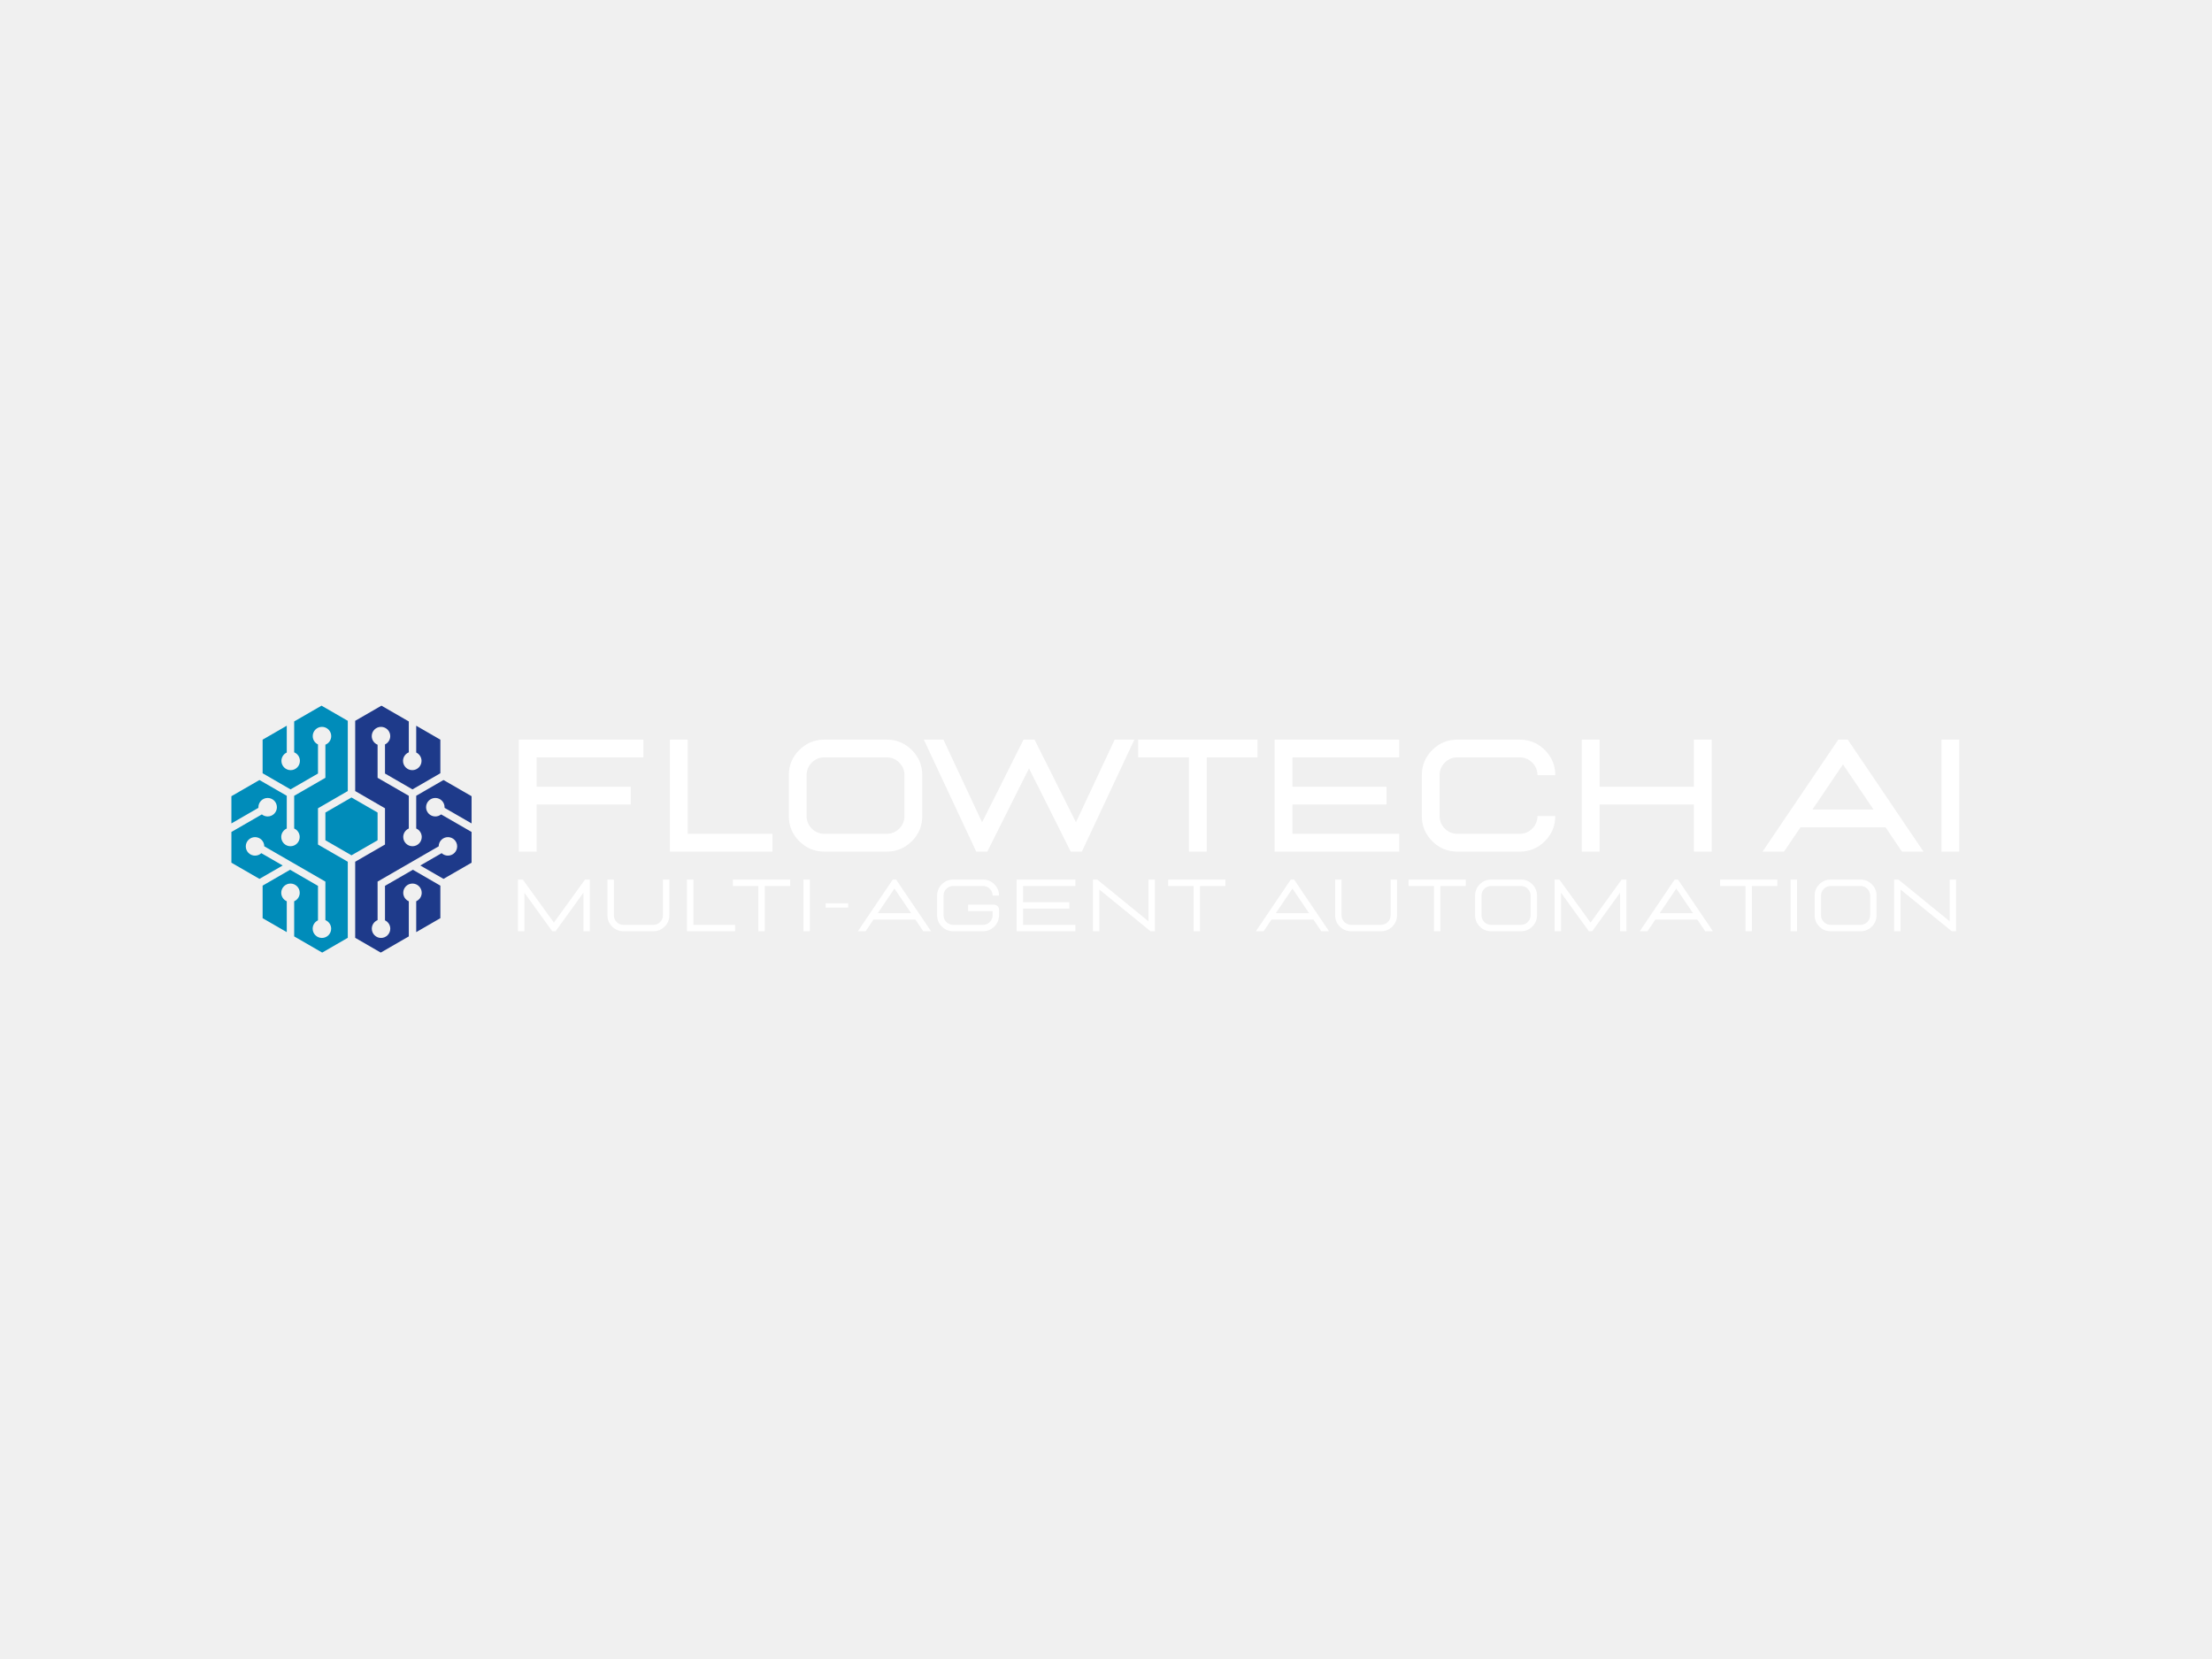
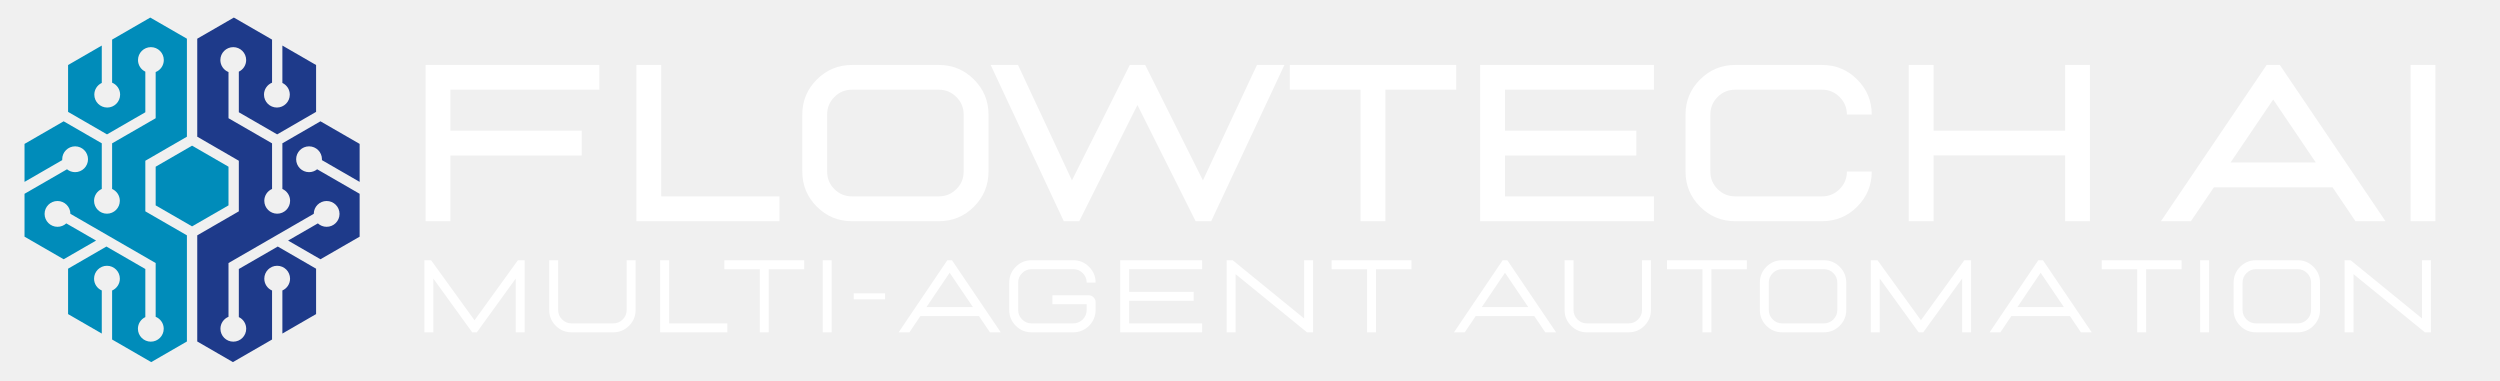
- <svg xmlns="http://www.w3.org/2000/svg" width="4000" zoomAndPan="magnify" viewBox="0 0 3000 2250" height="3000" preserveAspectRatio="xMidYMid meet" version="1.0">
+ <svg xmlns="http://www.w3.org/2000/svg" width="788" viewBox="290 940 2430 370" height="120" preserveAspectRatio="xMidYMid meet" version="1.0">
  <defs>
    <g />
    <clipPath id="90af301d65">
      <path d="M 313.836 957.027 L 472 957.027 L 472 1292 L 313.836 1292 Z M 313.836 957.027 " clip-rule="nonzero" />
    </clipPath>
    <clipPath id="357c63b759">
      <path d="M 481 957.027 L 639.941 957.027 L 639.941 1292 L 481 1292 Z M 481 957.027 " clip-rule="nonzero" />
    </clipPath>
  </defs>
  <g fill="#ffffff" fill-opacity="1">
    <g transform="translate(692.7468, 1262.99)">
      <g>
        <path d="M 107.203 0 L 98.516 0 L 98.516 -52.234 L 60.734 0 L 56.234 0 L 18.453 -52.234 L 18.453 0 L 9.766 0 L 9.766 -70.016 L 16.312 -70.016 L 58.484 -11.719 L 100.625 -70.016 L 107.203 -70.016 Z M 107.203 0 " />
      </g>
    </g>
  </g>
  <g fill="#ffffff" fill-opacity="1">
    <g transform="translate(816.5087, 1262.99)">
      <g>
        <path d="M 69.562 0 C 75.551 0 80.672 -2.117 84.922 -6.359 C 89.172 -10.609 91.297 -15.727 91.297 -21.719 L 91.297 -70.062 L 82.609 -70.062 L 82.609 -21.719 C 82.609 -18.145 81.336 -15.078 78.797 -12.516 C 76.254 -9.961 73.176 -8.688 69.562 -8.688 L 29.047 -8.688 C 25.461 -8.688 22.395 -9.961 19.844 -12.516 C 17.289 -15.078 16.016 -18.145 16.016 -21.719 L 16.016 -70.062 L 7.328 -70.062 L 7.328 -21.719 C 7.328 -15.727 9.445 -10.609 13.688 -6.359 C 17.938 -2.117 23.055 0 29.047 0 Z M 69.562 0 " />
      </g>
    </g>
  </g>
  <g fill="#ffffff" fill-opacity="1">
    <g transform="translate(921.9158, 1262.99)">
      <g>
        <path d="M 75.078 0 L 75.078 -8.688 L 18.453 -8.688 L 18.453 -70.062 L 9.766 -70.062 L 9.766 0 Z M 75.078 0 " />
      </g>
    </g>
  </g>
  <g fill="#ffffff" fill-opacity="1">
    <g transform="translate(992.5647, 1262.99)">
      <g>
        <path d="M 44.625 0 L 35.938 0 L 35.938 -61.312 L 1.469 -61.312 L 1.469 -70.016 L 79.094 -70.016 L 79.094 -61.312 L 44.625 -61.312 Z M 44.625 0 " />
      </g>
    </g>
  </g>
  <g fill="#ffffff" fill-opacity="1">
    <g transform="translate(1079.91, 1262.99)">
      <g>
        <path d="M 18.453 0 L 18.453 -70.016 L 9.766 -70.016 L 9.766 0 Z M 18.453 0 " />
      </g>
    </g>
  </g>
  <g fill="#ffffff" fill-opacity="1">
    <g transform="translate(1114.924, 1262.99)">
      <g>
        <path d="M 4.875 -32.078 L 4.875 -37.891 L 35.391 -37.891 L 35.391 -32.078 Z M 4.875 -32.078 " />
      </g>
    </g>
  </g>
  <g fill="#ffffff" fill-opacity="1">
    <g transform="translate(1161.996, 1262.99)">
      <g>
        <path d="M 100.719 0 L 90.219 0 L 79.531 -15.812 L 22.609 -15.812 L 11.969 0 L 1.469 0 L 48.766 -70.016 L 53.359 -70.016 Z M 73.672 -24.516 L 51.062 -57.906 L 28.516 -24.516 Z M 73.672 -24.516 " />
      </g>
    </g>
  </g>
  <g fill="#ffffff" fill-opacity="1">
    <g transform="translate(1263.644, 1262.99)">
      <g>
        <path d="M 69.562 0 C 75.395 0 80.523 -2.113 84.953 -6.344 C 89.117 -10.645 91.234 -15.77 91.297 -21.719 L 91.297 -29.188 C 91.297 -31.082 90.629 -32.695 89.297 -34.031 C 87.961 -35.363 86.348 -36.031 84.453 -36.031 L 49.312 -36.031 L 49.312 -27.344 L 82.609 -27.344 L 82.609 -21.719 C 82.609 -18.238 81.336 -15.164 78.797 -12.5 C 76.129 -9.957 73.051 -8.688 69.562 -8.688 L 29.047 -8.688 C 25.461 -8.688 22.395 -9.961 19.844 -12.516 C 17.289 -15.078 16.016 -18.145 16.016 -21.719 L 16.016 -48.328 C 16.016 -51.91 17.289 -54.977 19.844 -57.531 C 22.395 -60.094 25.461 -61.375 29.047 -61.375 L 69.562 -61.375 C 73.176 -61.375 76.254 -60.094 78.797 -57.531 C 81.336 -54.977 82.609 -51.91 82.609 -48.328 L 91.297 -48.328 C 91.297 -54.316 89.172 -59.438 84.922 -63.688 C 80.672 -67.938 75.551 -70.062 69.562 -70.062 L 29.047 -70.062 C 23.055 -70.062 17.938 -67.938 13.688 -63.688 C 9.445 -59.438 7.328 -54.316 7.328 -48.328 L 7.328 -21.719 C 7.328 -15.727 9.445 -10.609 13.688 -6.359 C 17.938 -2.117 23.055 0 29.047 0 Z M 69.562 0 " />
      </g>
    </g>
  </g>
  <g fill="#ffffff" fill-opacity="1">
    <g transform="translate(1369.051, 1262.99)">
      <g>
        <path d="M 89.391 0 L 9.766 0 L 9.766 -70.062 L 89.391 -70.062 L 89.391 -61.375 L 18.453 -61.375 L 18.453 -39.344 L 81.188 -39.344 L 81.188 -30.656 L 18.453 -30.656 L 18.453 -8.688 L 89.391 -8.688 Z M 89.391 0 " />
      </g>
    </g>
  </g>
  <g fill="#ffffff" fill-opacity="1">
    <g transform="translate(1472.554, 1262.99)">
      <g>
        <path d="M 93.734 0 L 87.828 0 L 18.453 -56.531 L 18.453 0 L 9.766 0 L 9.766 -70.016 L 15.672 -70.016 L 85.047 -13.469 L 85.047 -70.016 L 93.734 -70.016 Z M 93.734 0 " />
      </g>
    </g>
  </g>
  <g fill="#ffffff" fill-opacity="1">
    <g transform="translate(1582.843, 1262.99)">
      <g>
        <path d="M 44.625 0 L 35.938 0 L 35.938 -61.312 L 1.469 -61.312 L 1.469 -70.016 L 79.094 -70.016 L 79.094 -61.312 L 44.625 -61.312 Z M 44.625 0 " />
      </g>
    </g>
  </g>
  <g fill="#ffffff" fill-opacity="1">
    <g transform="translate(1670.188, 1262.99)">
      <g />
    </g>
  </g>
  <g fill="#ffffff" fill-opacity="1">
    <g transform="translate(1701.786, 1262.99)">
      <g>
        <path d="M 100.719 0 L 90.219 0 L 79.531 -15.812 L 22.609 -15.812 L 11.969 0 L 1.469 0 L 48.766 -70.016 L 53.359 -70.016 Z M 73.672 -24.516 L 51.062 -57.906 L 28.516 -24.516 Z M 73.672 -24.516 " />
      </g>
    </g>
  </g>
  <g fill="#ffffff" fill-opacity="1">
    <g transform="translate(1803.433, 1262.99)">
      <g>
        <path d="M 69.562 0 C 75.551 0 80.672 -2.117 84.922 -6.359 C 89.172 -10.609 91.297 -15.727 91.297 -21.719 L 91.297 -70.062 L 82.609 -70.062 L 82.609 -21.719 C 82.609 -18.145 81.336 -15.078 78.797 -12.516 C 76.254 -9.961 73.176 -8.688 69.562 -8.688 L 29.047 -8.688 C 25.461 -8.688 22.395 -9.961 19.844 -12.516 C 17.289 -15.078 16.016 -18.145 16.016 -21.719 L 16.016 -70.062 L 7.328 -70.062 L 7.328 -21.719 C 7.328 -15.727 9.445 -10.609 13.688 -6.359 C 17.938 -2.117 23.055 0 29.047 0 Z M 69.562 0 " />
      </g>
    </g>
  </g>
  <g fill="#ffffff" fill-opacity="1">
    <g transform="translate(1908.84, 1262.99)">
      <g>
        <path d="M 44.625 0 L 35.938 0 L 35.938 -61.312 L 1.469 -61.312 L 1.469 -70.016 L 79.094 -70.016 L 79.094 -61.312 L 44.625 -61.312 Z M 44.625 0 " />
      </g>
    </g>
  </g>
  <g fill="#ffffff" fill-opacity="1">
    <g transform="translate(1993.256, 1262.99)">
      <g>
        <path d="M 69.562 0 C 75.551 0 80.672 -2.117 84.922 -6.359 C 89.172 -10.609 91.297 -15.727 91.297 -21.719 L 91.297 -48.328 C 91.297 -54.316 89.172 -59.438 84.922 -63.688 C 80.672 -67.938 75.551 -70.062 69.562 -70.062 L 29.047 -70.062 C 23.055 -70.062 17.938 -67.938 13.688 -63.688 C 9.445 -59.438 7.328 -54.316 7.328 -48.328 L 7.328 -21.719 C 7.328 -15.727 9.445 -10.609 13.688 -6.359 C 17.938 -2.117 23.055 0 29.047 0 Z M 69.562 -8.688 L 29.047 -8.688 C 25.461 -8.688 22.395 -9.961 19.844 -12.516 C 17.289 -15.078 16.016 -18.145 16.016 -21.719 L 16.016 -48.328 C 16.016 -51.91 17.289 -54.977 19.844 -57.531 C 22.395 -60.094 25.461 -61.375 29.047 -61.375 L 69.562 -61.375 C 73.176 -61.375 76.254 -60.094 78.797 -57.531 C 81.336 -54.977 82.609 -51.91 82.609 -48.328 L 82.609 -21.719 C 82.609 -18.145 81.336 -15.078 78.797 -12.516 C 76.254 -9.961 73.176 -8.688 69.562 -8.688 Z M 69.562 -8.688 " />
      </g>
    </g>
  </g>
  <g fill="#ffffff" fill-opacity="1">
    <g transform="translate(2098.664, 1262.99)">
      <g>
        <path d="M 107.203 0 L 98.516 0 L 98.516 -52.234 L 60.734 0 L 56.234 0 L 18.453 -52.234 L 18.453 0 L 9.766 0 L 9.766 -70.016 L 16.312 -70.016 L 58.484 -11.719 L 100.625 -70.016 L 107.203 -70.016 Z M 107.203 0 " />
      </g>
    </g>
  </g>
  <g fill="#ffffff" fill-opacity="1">
    <g transform="translate(2222.425, 1262.99)">
      <g>
        <path d="M 100.719 0 L 90.219 0 L 79.531 -15.812 L 22.609 -15.812 L 11.969 0 L 1.469 0 L 48.766 -70.016 L 53.359 -70.016 Z M 73.672 -24.516 L 51.062 -57.906 L 28.516 -24.516 Z M 73.672 -24.516 " />
      </g>
    </g>
  </g>
  <g fill="#ffffff" fill-opacity="1">
    <g transform="translate(2331.396, 1262.99)">
      <g>
        <path d="M 44.625 0 L 35.938 0 L 35.938 -61.312 L 1.469 -61.312 L 1.469 -70.016 L 79.094 -70.016 L 79.094 -61.312 L 44.625 -61.312 Z M 44.625 0 " />
      </g>
    </g>
  </g>
  <g fill="#ffffff" fill-opacity="1">
    <g transform="translate(2418.741, 1262.99)">
      <g>
        <path d="M 18.453 0 L 18.453 -70.016 L 9.766 -70.016 L 9.766 0 Z M 18.453 0 " />
      </g>
    </g>
  </g>
  <g fill="#ffffff" fill-opacity="1">
    <g transform="translate(2453.756, 1262.99)">
      <g>
        <path d="M 69.562 0 C 75.551 0 80.672 -2.117 84.922 -6.359 C 89.172 -10.609 91.297 -15.727 91.297 -21.719 L 91.297 -48.328 C 91.297 -54.316 89.172 -59.438 84.922 -63.688 C 80.672 -67.938 75.551 -70.062 69.562 -70.062 L 29.047 -70.062 C 23.055 -70.062 17.938 -67.938 13.688 -63.688 C 9.445 -59.438 7.328 -54.316 7.328 -48.328 L 7.328 -21.719 C 7.328 -15.727 9.445 -10.609 13.688 -6.359 C 17.938 -2.117 23.055 0 29.047 0 Z M 69.562 -8.688 L 29.047 -8.688 C 25.461 -8.688 22.395 -9.961 19.844 -12.516 C 17.289 -15.078 16.016 -18.145 16.016 -21.719 L 16.016 -48.328 C 16.016 -51.91 17.289 -54.977 19.844 -57.531 C 22.395 -60.094 25.461 -61.375 29.047 -61.375 L 69.562 -61.375 C 73.176 -61.375 76.254 -60.094 78.797 -57.531 C 81.336 -54.977 82.609 -51.91 82.609 -48.328 L 82.609 -21.719 C 82.609 -18.145 81.336 -15.078 78.797 -12.516 C 76.254 -9.961 73.176 -8.688 69.562 -8.688 Z M 69.562 -8.688 " />
      </g>
    </g>
  </g>
  <g fill="#ffffff" fill-opacity="1">
    <g transform="translate(2559.163, 1262.99)">
      <g>
        <path d="M 93.734 0 L 87.828 0 L 18.453 -56.531 L 18.453 0 L 9.766 0 L 9.766 -70.016 L 15.672 -70.016 L 85.047 -13.469 L 85.047 -70.016 L 93.734 -70.016 Z M 93.734 0 " />
      </g>
    </g>
  </g>
  <g fill="#ffffff" fill-opacity="1">
    <g transform="translate(682.4648, 1154.988)">
      <g>
        <path d="M 45.328 0 L 21.188 0 L 21.188 -151.875 L 190.109 -151.875 L 190.109 -127.828 L 45.328 -127.828 L 45.328 -88.016 L 172.953 -88.016 L 172.953 -63.859 L 45.328 -63.859 Z M 45.328 0 " />
      </g>
    </g>
  </g>
  <g fill="#ffffff" fill-opacity="1">
    <g transform="translate(887.3727, 1154.988)">
      <g>
        <path d="M 160.25 0 L 160.25 -24.141 L 45.328 -24.141 L 45.328 -151.875 L 21.188 -151.875 L 21.188 0 Z M 160.25 0 " />
      </g>
    </g>
  </g>
  <g fill="#ffffff" fill-opacity="1">
    <g transform="translate(1053.942, 1154.988)">
      <g>
        <path d="M 148.594 0 C 161.938 0 173.32 -4.711 182.75 -14.141 C 192.176 -23.566 196.891 -34.953 196.891 -48.297 L 196.891 -103.688 C 196.891 -116.957 192.176 -128.305 182.75 -137.734 C 173.32 -147.16 161.938 -151.875 148.594 -151.875 L 64.188 -151.875 C 50.844 -151.875 39.457 -147.16 30.031 -137.734 C 20.602 -128.305 15.891 -116.957 15.891 -103.688 L 15.891 -48.297 C 15.891 -34.953 20.602 -23.566 30.031 -14.141 C 39.457 -4.711 50.844 0 64.188 0 Z M 148.594 -24.141 L 64.188 -24.141 C 57.477 -24.141 51.773 -26.488 47.078 -31.188 C 42.379 -35.883 40.031 -41.586 40.031 -48.297 L 40.031 -103.688 C 40.031 -110.32 42.379 -116.004 47.078 -120.734 C 51.773 -125.461 57.477 -127.828 64.188 -127.828 L 148.594 -127.828 C 155.227 -127.828 160.91 -125.461 165.641 -120.734 C 170.367 -116.004 172.734 -110.32 172.734 -103.688 L 172.734 -48.297 C 172.734 -41.586 170.367 -35.883 165.641 -31.188 C 160.91 -26.488 155.227 -24.141 148.594 -24.141 Z M 148.594 -24.141 " />
      </g>
    </g>
  </g>
  <g fill="#ffffff" fill-opacity="1">
    <g transform="translate(1249.742, 1154.988)">
      <g>
        <path d="M 217.547 0 L 202.391 0 L 145.844 -112.906 L 89.281 0 L 74.25 0 L 3.172 -151.875 L 29.766 -151.875 L 82.188 -39.719 L 138.422 -151.875 L 153.359 -151.875 L 209.5 -39.719 L 262.031 -151.875 L 288.719 -151.875 Z M 217.547 0 " />
      </g>
    </g>
  </g>
  <g fill="#ffffff" fill-opacity="1">
    <g transform="translate(1540.541, 1154.988)">
      <g>
        <path d="M 96.062 0 L 71.906 0 L 71.906 -127.828 L 3.172 -127.828 L 3.172 -151.875 L 164.906 -151.875 L 164.906 -127.828 L 96.062 -127.828 Z M 96.062 0 " />
      </g>
    </g>
  </g>
  <g fill="#ffffff" fill-opacity="1">
    <g transform="translate(1707.534, 1154.988)">
      <g>
        <path d="M 190.109 0 L 21.188 0 L 21.188 -151.875 L 190.109 -151.875 L 190.109 -127.828 L 45.328 -127.828 L 45.328 -88.016 L 172.953 -88.016 L 172.953 -63.859 L 45.328 -63.859 L 45.328 -24.141 L 190.109 -24.141 Z M 190.109 0 " />
      </g>
    </g>
  </g>
  <g fill="#ffffff" fill-opacity="1">
    <g transform="translate(1912.442, 1154.988)">
      <g>
        <path d="M 148.594 0 C 161.938 0 173.32 -4.711 182.75 -14.141 C 192.176 -23.566 196.891 -34.953 196.891 -48.297 L 172.734 -48.297 C 172.734 -41.586 170.367 -35.883 165.641 -31.188 C 160.91 -26.488 155.227 -24.141 148.594 -24.141 L 64.188 -24.141 C 57.477 -24.141 51.773 -26.488 47.078 -31.188 C 42.379 -35.883 40.031 -41.586 40.031 -48.297 L 40.031 -103.688 C 40.031 -110.32 42.379 -116.004 47.078 -120.734 C 51.773 -125.461 57.477 -127.828 64.188 -127.828 L 148.594 -127.828 C 155.227 -127.828 160.91 -125.461 165.641 -120.734 C 170.367 -116.004 172.734 -110.32 172.734 -103.688 L 196.891 -103.688 C 196.891 -116.957 192.176 -128.305 182.75 -137.734 C 173.32 -147.16 161.938 -151.875 148.594 -151.875 L 64.188 -151.875 C 50.844 -151.875 39.457 -147.16 30.031 -137.734 C 20.602 -128.305 15.891 -116.957 15.891 -103.688 L 15.891 -48.297 C 15.891 -34.953 20.602 -23.566 30.031 -14.141 C 39.457 -4.711 50.844 0 64.188 0 Z M 148.594 0 " />
      </g>
    </g>
  </g>
  <g fill="#ffffff" fill-opacity="1">
    <g transform="translate(2124.128, 1154.988)">
      <g>
        <path d="M 197.312 0 L 173.172 0 L 173.172 -63.969 L 45.328 -63.969 L 45.328 0 L 21.188 0 L 21.188 -151.875 L 45.328 -151.875 L 45.328 -88.016 L 173.172 -88.016 L 173.172 -151.875 L 197.312 -151.875 Z M 197.312 0 " />
      </g>
    </g>
  </g>
  <g fill="#ffffff" fill-opacity="1">
    <g transform="translate(2341.536, 1154.988)">
      <g />
    </g>
  </g>
  <g fill="#ffffff" fill-opacity="1">
    <g transform="translate(2333.453, 1154.988)">
      <g />
    </g>
  </g>
  <g fill="#ffffff" fill-opacity="1">
    <g transform="translate(2387.265, 1154.988)">
      <g>
        <path d="M 221.453 0 L 192.234 0 L 169.984 -32.938 L 54.656 -32.938 L 32.297 0 L 3.172 0 L 105.906 -151.875 L 118.719 -151.875 Z M 153.672 -57.094 L 112.266 -118.297 L 70.859 -57.094 Z M 153.672 -57.094 " />
      </g>
    </g>
    <g transform="translate(2611.897, 1154.988)">
      <g>
        <path d="M 45.328 0 L 45.328 -151.875 L 21.188 -151.875 L 21.188 0 Z M 45.328 0 " />
      </g>
    </g>
  </g>
  <path fill="#008cba" d="M 441.305 1139.598 L 476.68 1160.016 L 512.102 1139.598 L 512.102 1102.012 L 476.68 1081.555 L 441.305 1102.012 Z M 441.305 1139.598 " fill-opacity="1" fill-rule="evenodd" />
  <g clip-path="url(#90af301d65)">
    <path fill="#008cba" d="M 471.68 1168.727 L 431.262 1145.391 L 431.262 1096.223 L 471.68 1072.844 L 471.68 977.59 L 436.055 957.047 L 398.969 978.465 L 398.969 1020.34 C 403.551 1022.215 406.758 1026.715 406.758 1031.969 C 406.758 1038.883 401.133 1044.508 394.215 1044.508 C 387.301 1044.508 381.676 1038.883 381.676 1031.969 C 381.676 1026.926 384.633 1022.59 388.926 1020.59 L 388.926 984.254 L 356.172 1003.172 L 356.172 1048.719 L 394.008 1070.594 L 431.262 1049.094 L 431.262 1009.633 C 427.051 1007.633 424.137 1003.34 424.137 998.34 C 424.137 991.422 429.762 985.797 436.68 985.797 C 443.594 985.797 449.219 991.422 449.219 998.34 C 449.219 1003.633 445.93 1008.176 441.305 1010.008 L 441.305 1054.887 L 398.969 1079.305 L 398.969 1123.641 C 403.383 1125.598 406.469 1130.016 406.469 1135.141 C 406.469 1142.059 400.883 1147.684 393.926 1147.684 C 387.008 1147.684 381.426 1142.059 381.426 1135.141 C 381.426 1130.016 384.508 1125.598 388.926 1123.641 L 388.926 1079.262 L 351.879 1057.887 L 313.836 1079.844 L 313.836 1116.766 L 350.504 1095.598 L 350.465 1094.762 C 350.465 1087.848 356.09 1082.219 363.008 1082.219 C 369.922 1082.219 375.547 1087.848 375.547 1094.762 C 375.547 1101.68 369.922 1107.305 363.008 1107.305 C 360.008 1107.305 357.258 1106.266 355.129 1104.516 L 313.836 1128.348 L 313.836 1170.02 L 351.879 1191.977 L 383.383 1173.809 L 354.422 1157.102 C 352.172 1159.184 349.172 1160.434 345.879 1160.434 C 338.965 1160.434 333.336 1154.809 333.336 1147.891 C 333.336 1140.973 338.965 1135.348 345.879 1135.348 C 352.797 1135.348 358.383 1140.934 358.422 1147.809 L 441.305 1195.645 L 441.305 1247.898 C 445.887 1249.773 449.137 1254.273 449.137 1259.523 C 449.137 1266.441 443.512 1272.066 436.594 1272.066 C 429.676 1272.066 424.051 1266.441 424.051 1259.523 C 424.051 1254.523 427.012 1250.191 431.262 1248.191 L 431.262 1201.438 L 393.426 1179.602 L 356.172 1201.145 L 356.172 1245.273 L 388.926 1264.191 L 388.926 1222.312 C 384.508 1220.395 381.426 1215.98 381.426 1210.855 C 381.426 1203.938 387.051 1198.312 393.965 1198.312 C 400.883 1198.312 406.508 1203.938 406.508 1210.855 C 406.508 1215.98 403.383 1220.438 398.969 1222.355 L 398.969 1269.984 L 436.969 1291.941 L 471.68 1271.898 Z M 471.68 1168.727 " fill-opacity="1" fill-rule="evenodd" />
  </g>
  <g clip-path="url(#357c63b759)">
    <path fill="#1e3a8a" d="M 481.723 1168.727 L 481.723 1271.898 L 516.391 1291.941 L 554.438 1269.984 L 554.438 1222.355 C 549.977 1220.438 546.895 1215.98 546.895 1210.855 C 546.895 1203.938 552.477 1198.312 559.395 1198.312 C 566.352 1198.312 571.938 1203.938 571.938 1210.855 C 571.938 1215.98 568.852 1220.395 564.477 1222.312 L 564.477 1264.191 L 597.23 1245.273 L 597.23 1201.145 L 559.977 1179.602 L 522.141 1201.438 L 522.141 1248.191 C 526.391 1250.191 529.309 1254.523 529.309 1259.523 C 529.309 1266.441 523.727 1272.066 516.766 1272.066 C 509.848 1272.066 504.266 1266.441 504.266 1259.523 C 504.266 1254.273 507.516 1249.773 512.102 1247.898 L 512.102 1195.645 L 594.98 1147.809 C 595.023 1140.934 600.605 1135.348 607.48 1135.348 C 614.441 1135.348 620.023 1140.973 620.023 1147.891 C 620.023 1154.809 614.441 1160.434 607.48 1160.434 C 604.188 1160.434 601.23 1159.184 598.98 1157.102 L 570.02 1173.809 L 601.48 1191.977 L 639.566 1170.02 L 639.566 1128.348 L 598.273 1104.516 C 596.105 1106.266 593.355 1107.305 590.398 1107.305 C 583.48 1107.305 577.855 1101.68 577.855 1094.762 C 577.855 1087.848 583.48 1082.219 590.398 1082.219 C 597.312 1082.219 602.938 1087.848 602.938 1094.762 L 602.898 1095.598 L 639.566 1116.766 L 639.566 1079.844 L 601.48 1057.887 L 564.477 1079.262 L 564.477 1123.641 C 568.895 1125.598 571.98 1130.016 571.98 1135.141 C 571.98 1142.059 566.352 1147.684 559.438 1147.684 C 552.52 1147.684 546.895 1142.059 546.895 1135.141 C 546.895 1130.016 549.977 1125.598 554.438 1123.641 L 554.438 1079.305 L 512.102 1054.887 L 512.102 1010.008 C 507.473 1008.176 504.184 1003.633 504.184 998.34 C 504.184 991.422 509.809 985.797 516.727 985.797 C 523.641 985.797 529.266 991.422 529.266 998.34 C 529.266 1003.34 526.352 1007.633 522.141 1009.633 L 522.141 1049.094 L 559.395 1070.594 L 597.23 1048.719 L 597.23 1003.172 L 564.477 984.254 L 564.477 1020.59 C 568.727 1022.59 571.688 1026.926 571.688 1031.969 C 571.688 1038.883 566.062 1044.508 559.145 1044.508 C 552.227 1044.508 546.602 1038.883 546.602 1031.969 C 546.602 1026.715 549.852 1022.215 554.438 1020.34 L 554.438 978.465 L 517.309 957.047 L 481.723 977.59 L 481.723 1072.844 L 522.141 1096.223 L 522.141 1145.391 Z M 481.723 1168.727 " fill-opacity="1" fill-rule="evenodd" />
  </g>
</svg>
